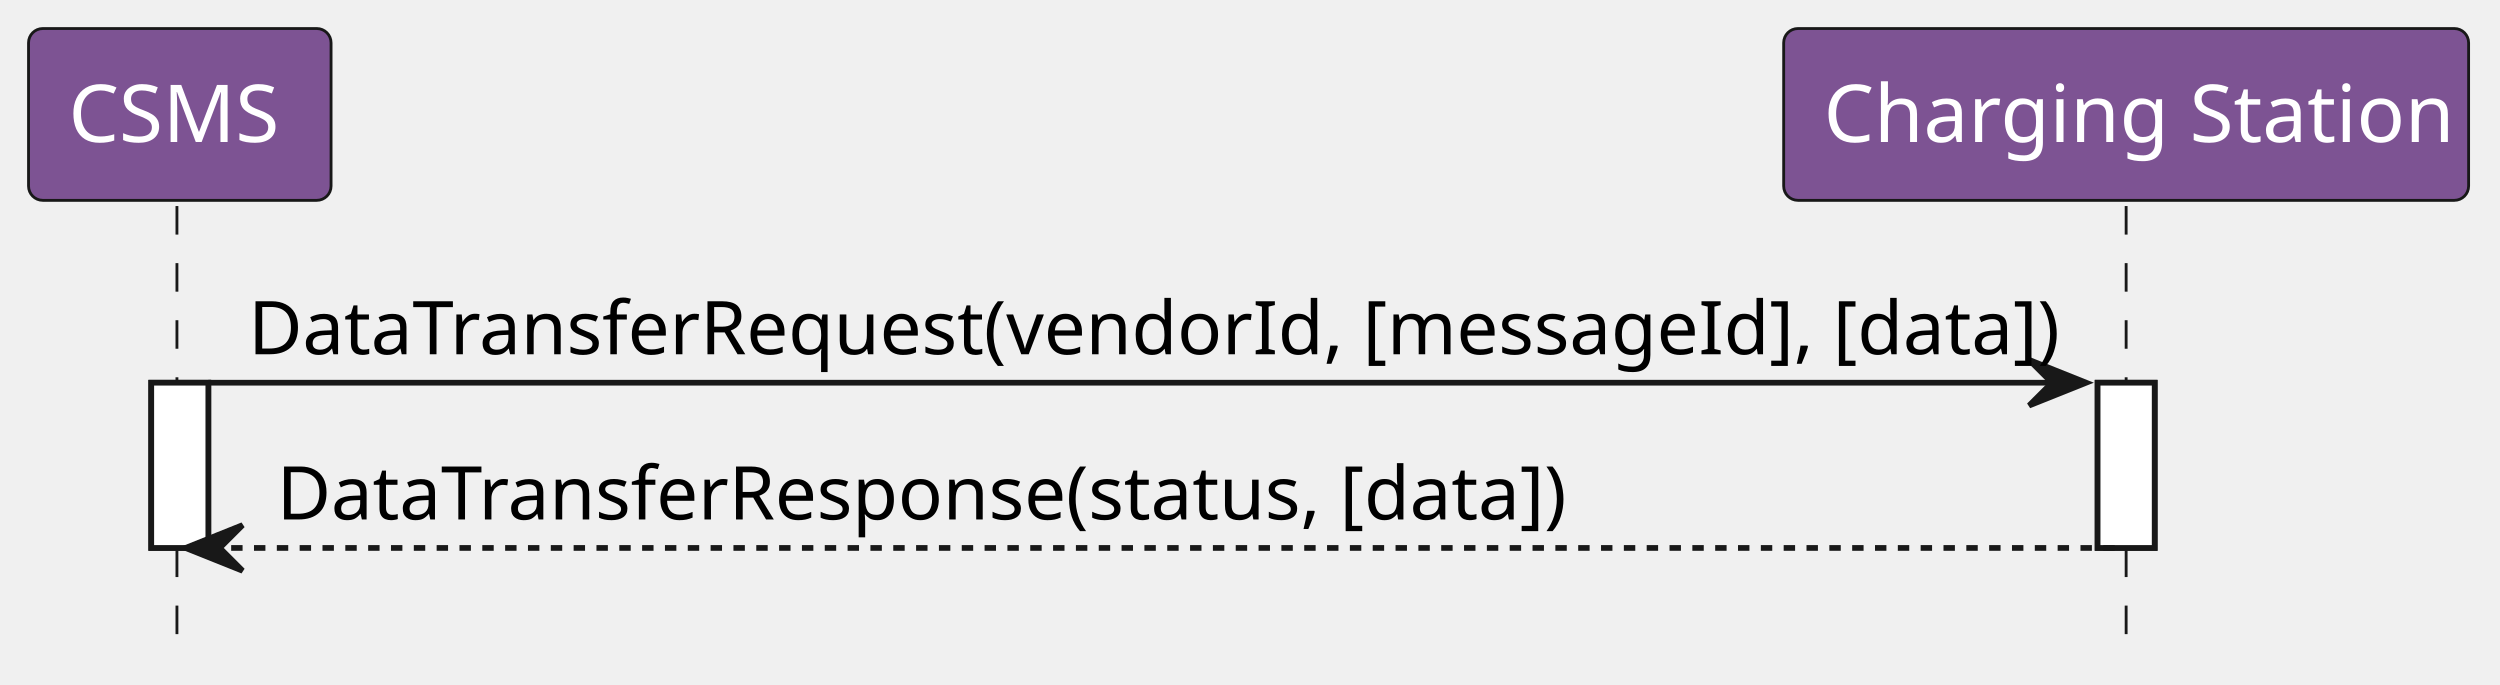
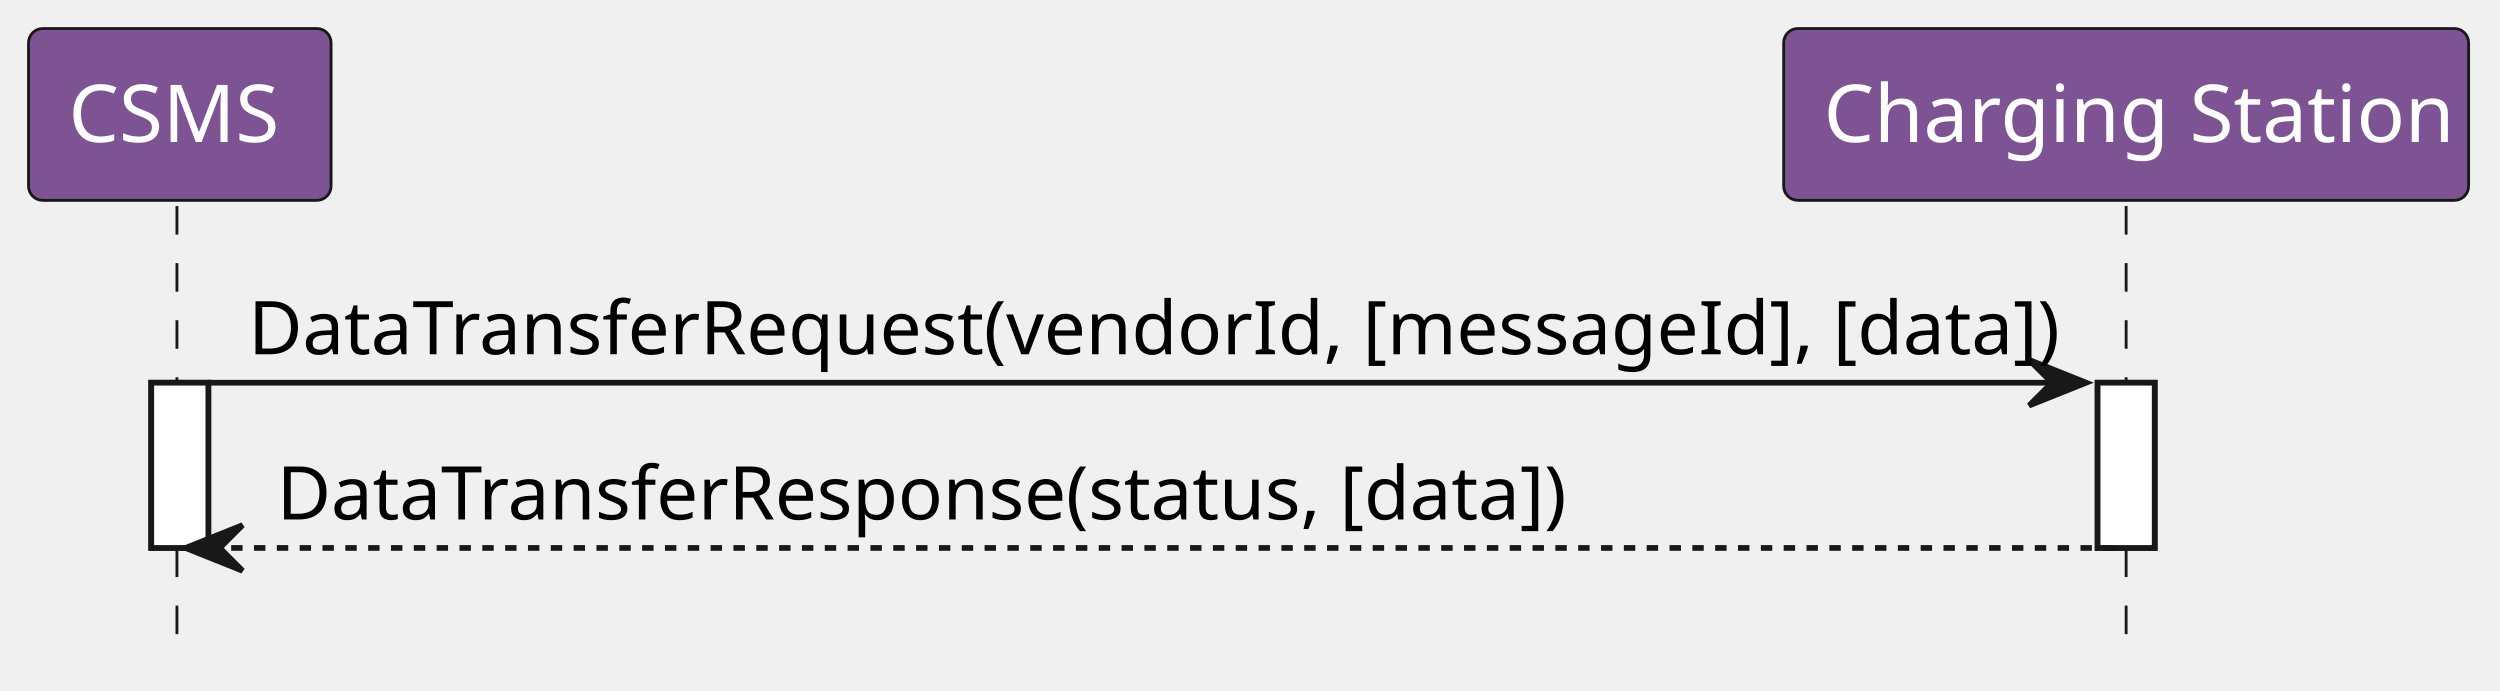
- <svg xmlns="http://www.w3.org/2000/svg" contentStyleType="text/css" height="120px" preserveAspectRatio="none" style="width:438px;height:120px;background:#FFFFFF;" version="1.1" viewBox="0 0 438 120" width="438px" zoomAndPan="magnify">
+ <svg xmlns="http://www.w3.org/2000/svg" contentStyleType="text/css" height="121px" preserveAspectRatio="none" style="width:438px;height:121px;background:#FFFFFF;" version="1.1" viewBox="0 0 438 121" width="438px" zoomAndPan="magnify">
  <defs />
  <g>
    <rect fill="#FFFFFF" height="28.95" style="stroke:#181818;stroke-width:1.0;" width="10" x="26.5" y="67.05" />
    <rect fill="#FFFFFF" height="28.95" style="stroke:#181818;stroke-width:1.0;" width="10" x="367.5" y="67.05" />
    <line style="stroke:#181818;stroke-width:0.5;stroke-dasharray:5.0,5.0;" x1="31" x2="31" y1="36.1" y2="114" />
    <line style="stroke:#181818;stroke-width:0.5;stroke-dasharray:5.0,5.0;" x1="372.5" x2="372.5" y1="36.1" y2="114" />
    <rect fill="#7D5393" height="30.1" rx="2.5" ry="2.5" style="stroke:#181818;stroke-width:0.5;" width="53" x="5" y="5" />
    <text fill="#FFFFFF" font-family="NanumGothic" font-size="14" lengthAdjust="spacing" textLength="39" x="12" y="24.88">CSMS</text>
    <rect fill="#7D5393" height="30.1" rx="2.5" ry="2.5" style="stroke:#181818;stroke-width:0.5;" width="120" x="312.5" y="5" />
    <text fill="#FFFFFF" font-family="NanumGothic" font-size="14" lengthAdjust="spacing" textLength="106" x="319.5" y="24.88">Charging Station</text>
    <rect fill="#FFFFFF" height="28.95" style="stroke:#181818;stroke-width:1.0;" width="10" x="26.5" y="67.05" />
    <rect fill="#FFFFFF" height="28.95" style="stroke:#181818;stroke-width:1.0;" width="10" x="367.5" y="67.05" />
    <polygon fill="#181818" points="355.5,63.05,365.5,67.05,355.5,71.05,359.5,67.05" style="stroke:#181818;stroke-width:1.0;" />
    <line style="stroke:#181818;stroke-width:1.0;" x1="36.5" x2="361.5" y1="67.05" y2="67.05" />
    <text fill="#000000" font-family="NanumGothic" font-size="13" lengthAdjust="spacing" textLength="317" x="43.5" y="62.06">DataTransferRequest(vendorId, [messageId], [data])</text>
    <polygon fill="#181818" points="42.5,92,32.5,96,42.5,100,38.5,96" style="stroke:#181818;stroke-width:1.0;" />
    <line style="stroke:#181818;stroke-width:1.0;stroke-dasharray:2.0,2.0;" x1="36.5" x2="371.5" y1="96" y2="96" />
    <text fill="#000000" font-family="NanumGothic" font-size="13" lengthAdjust="spacing" textLength="228" x="48.5" y="91.01">DataTransferResponse(status, [data])</text>
  </g>
</svg>
